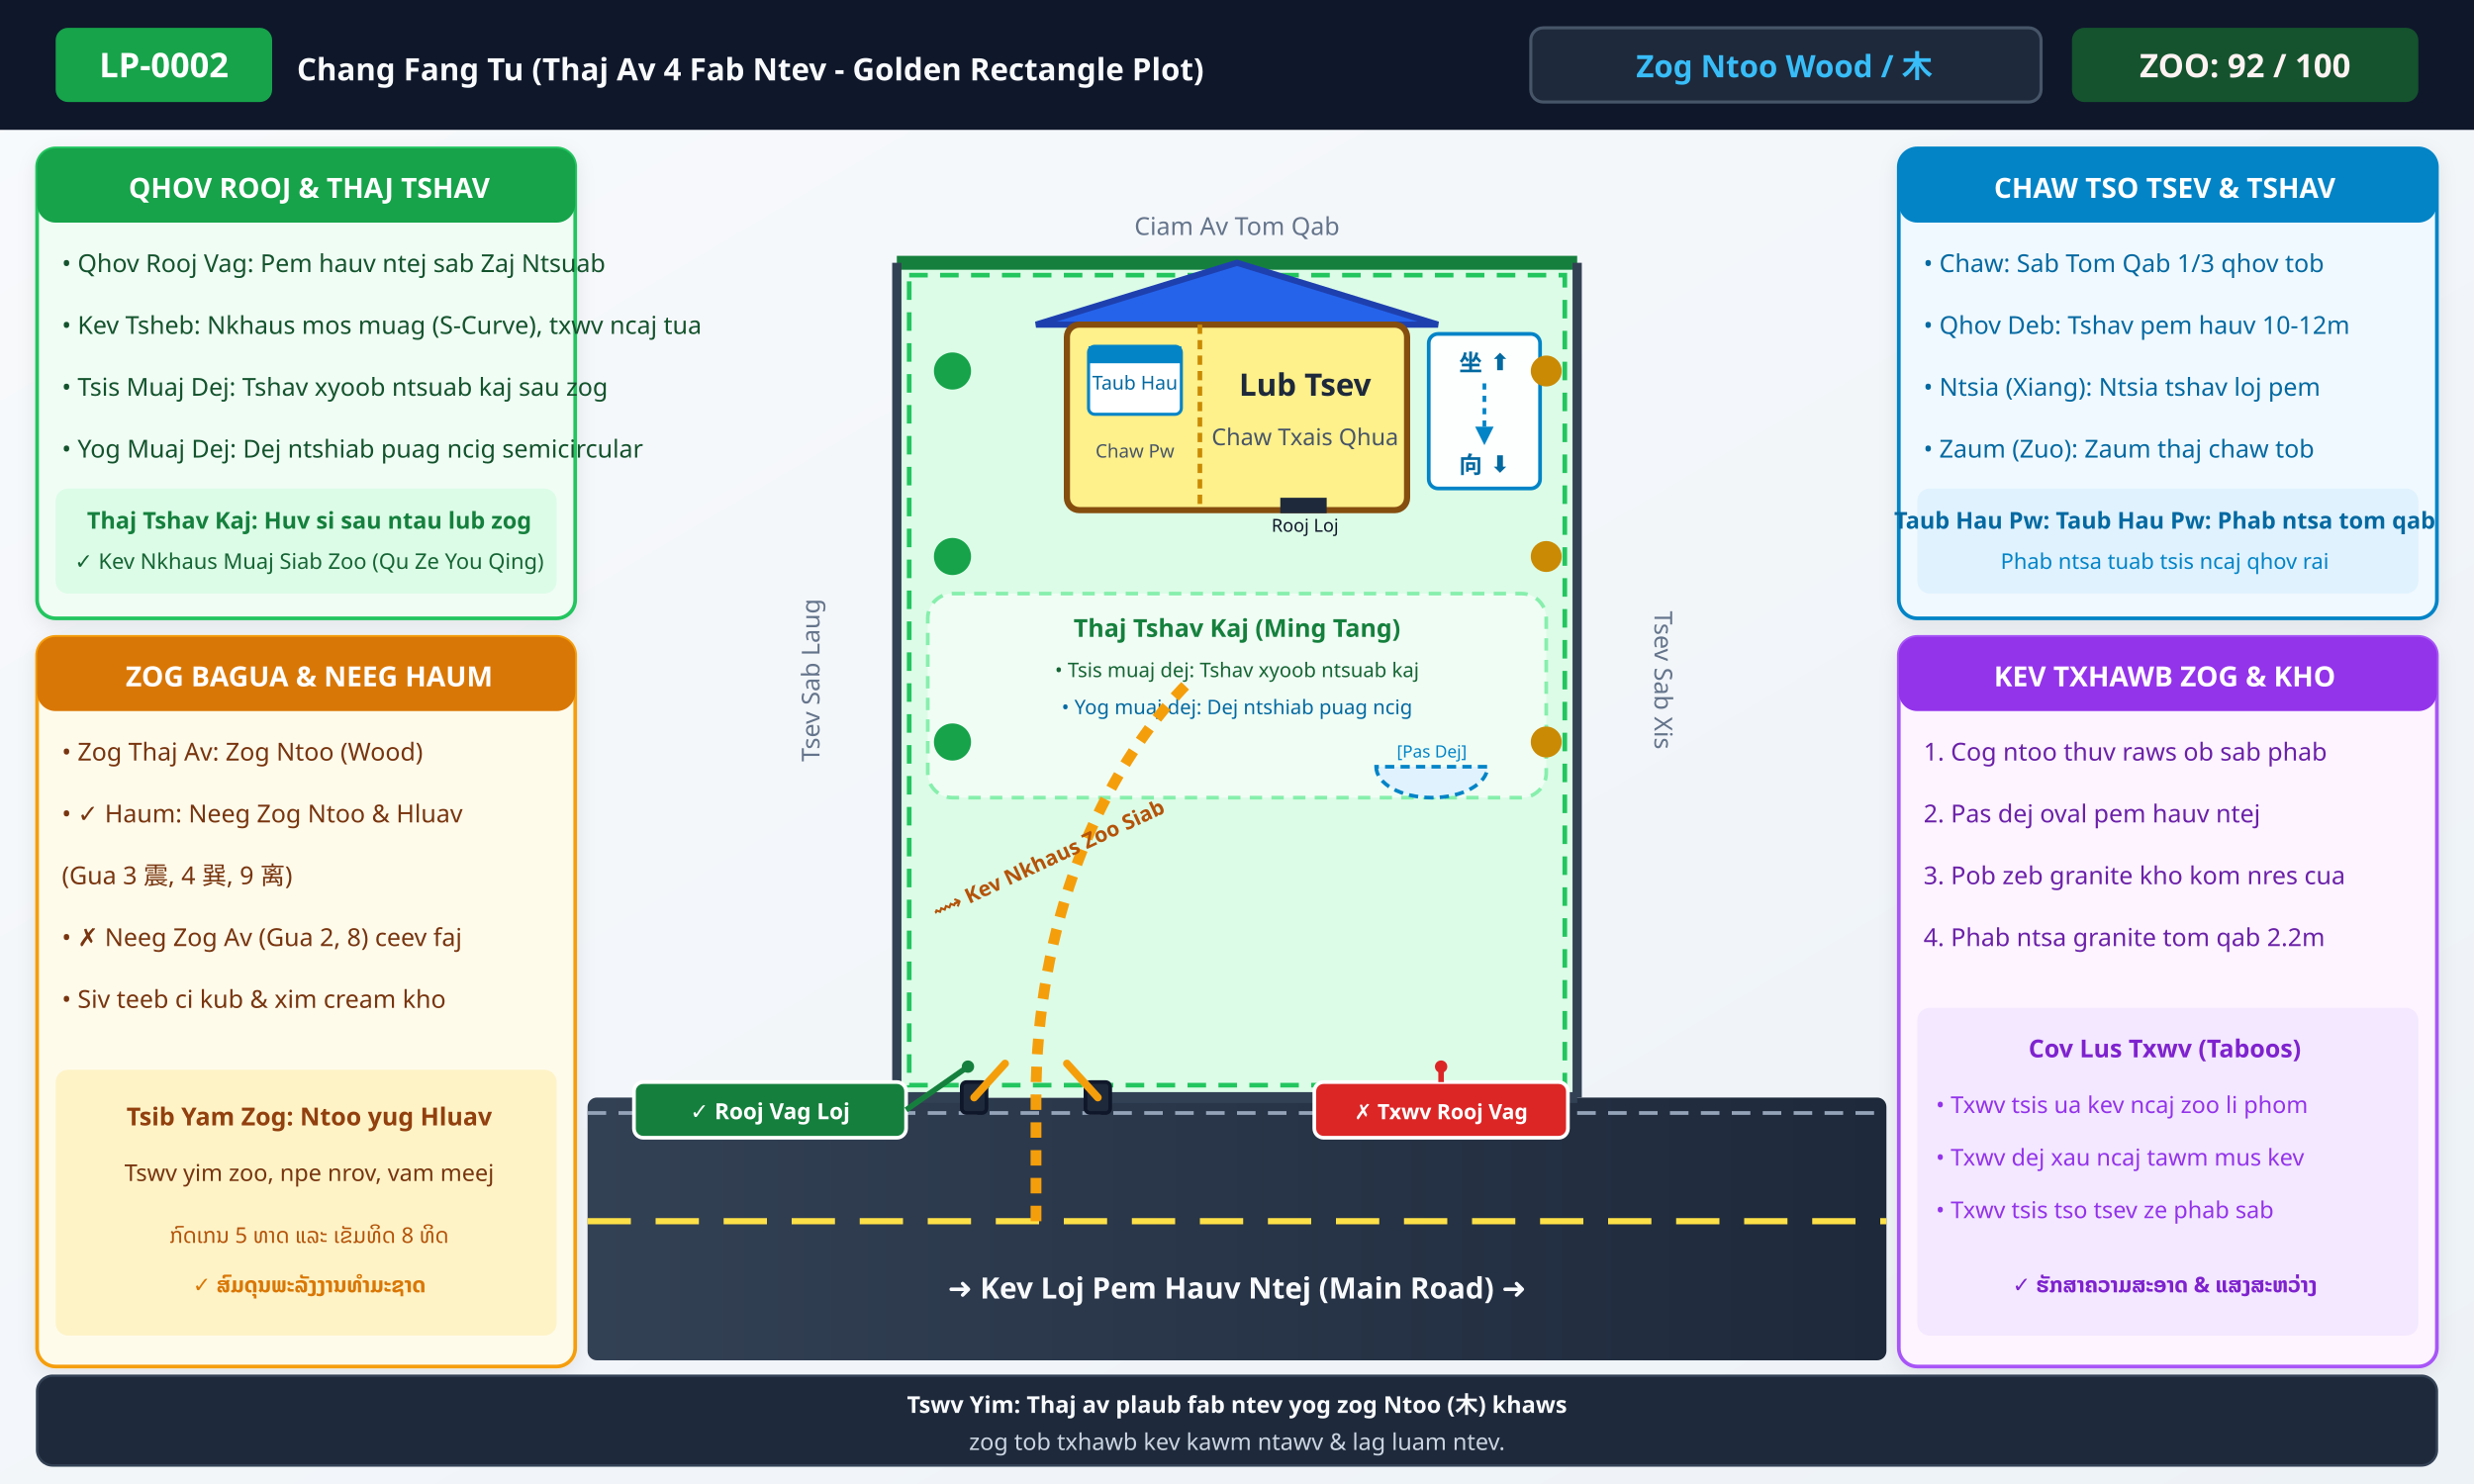
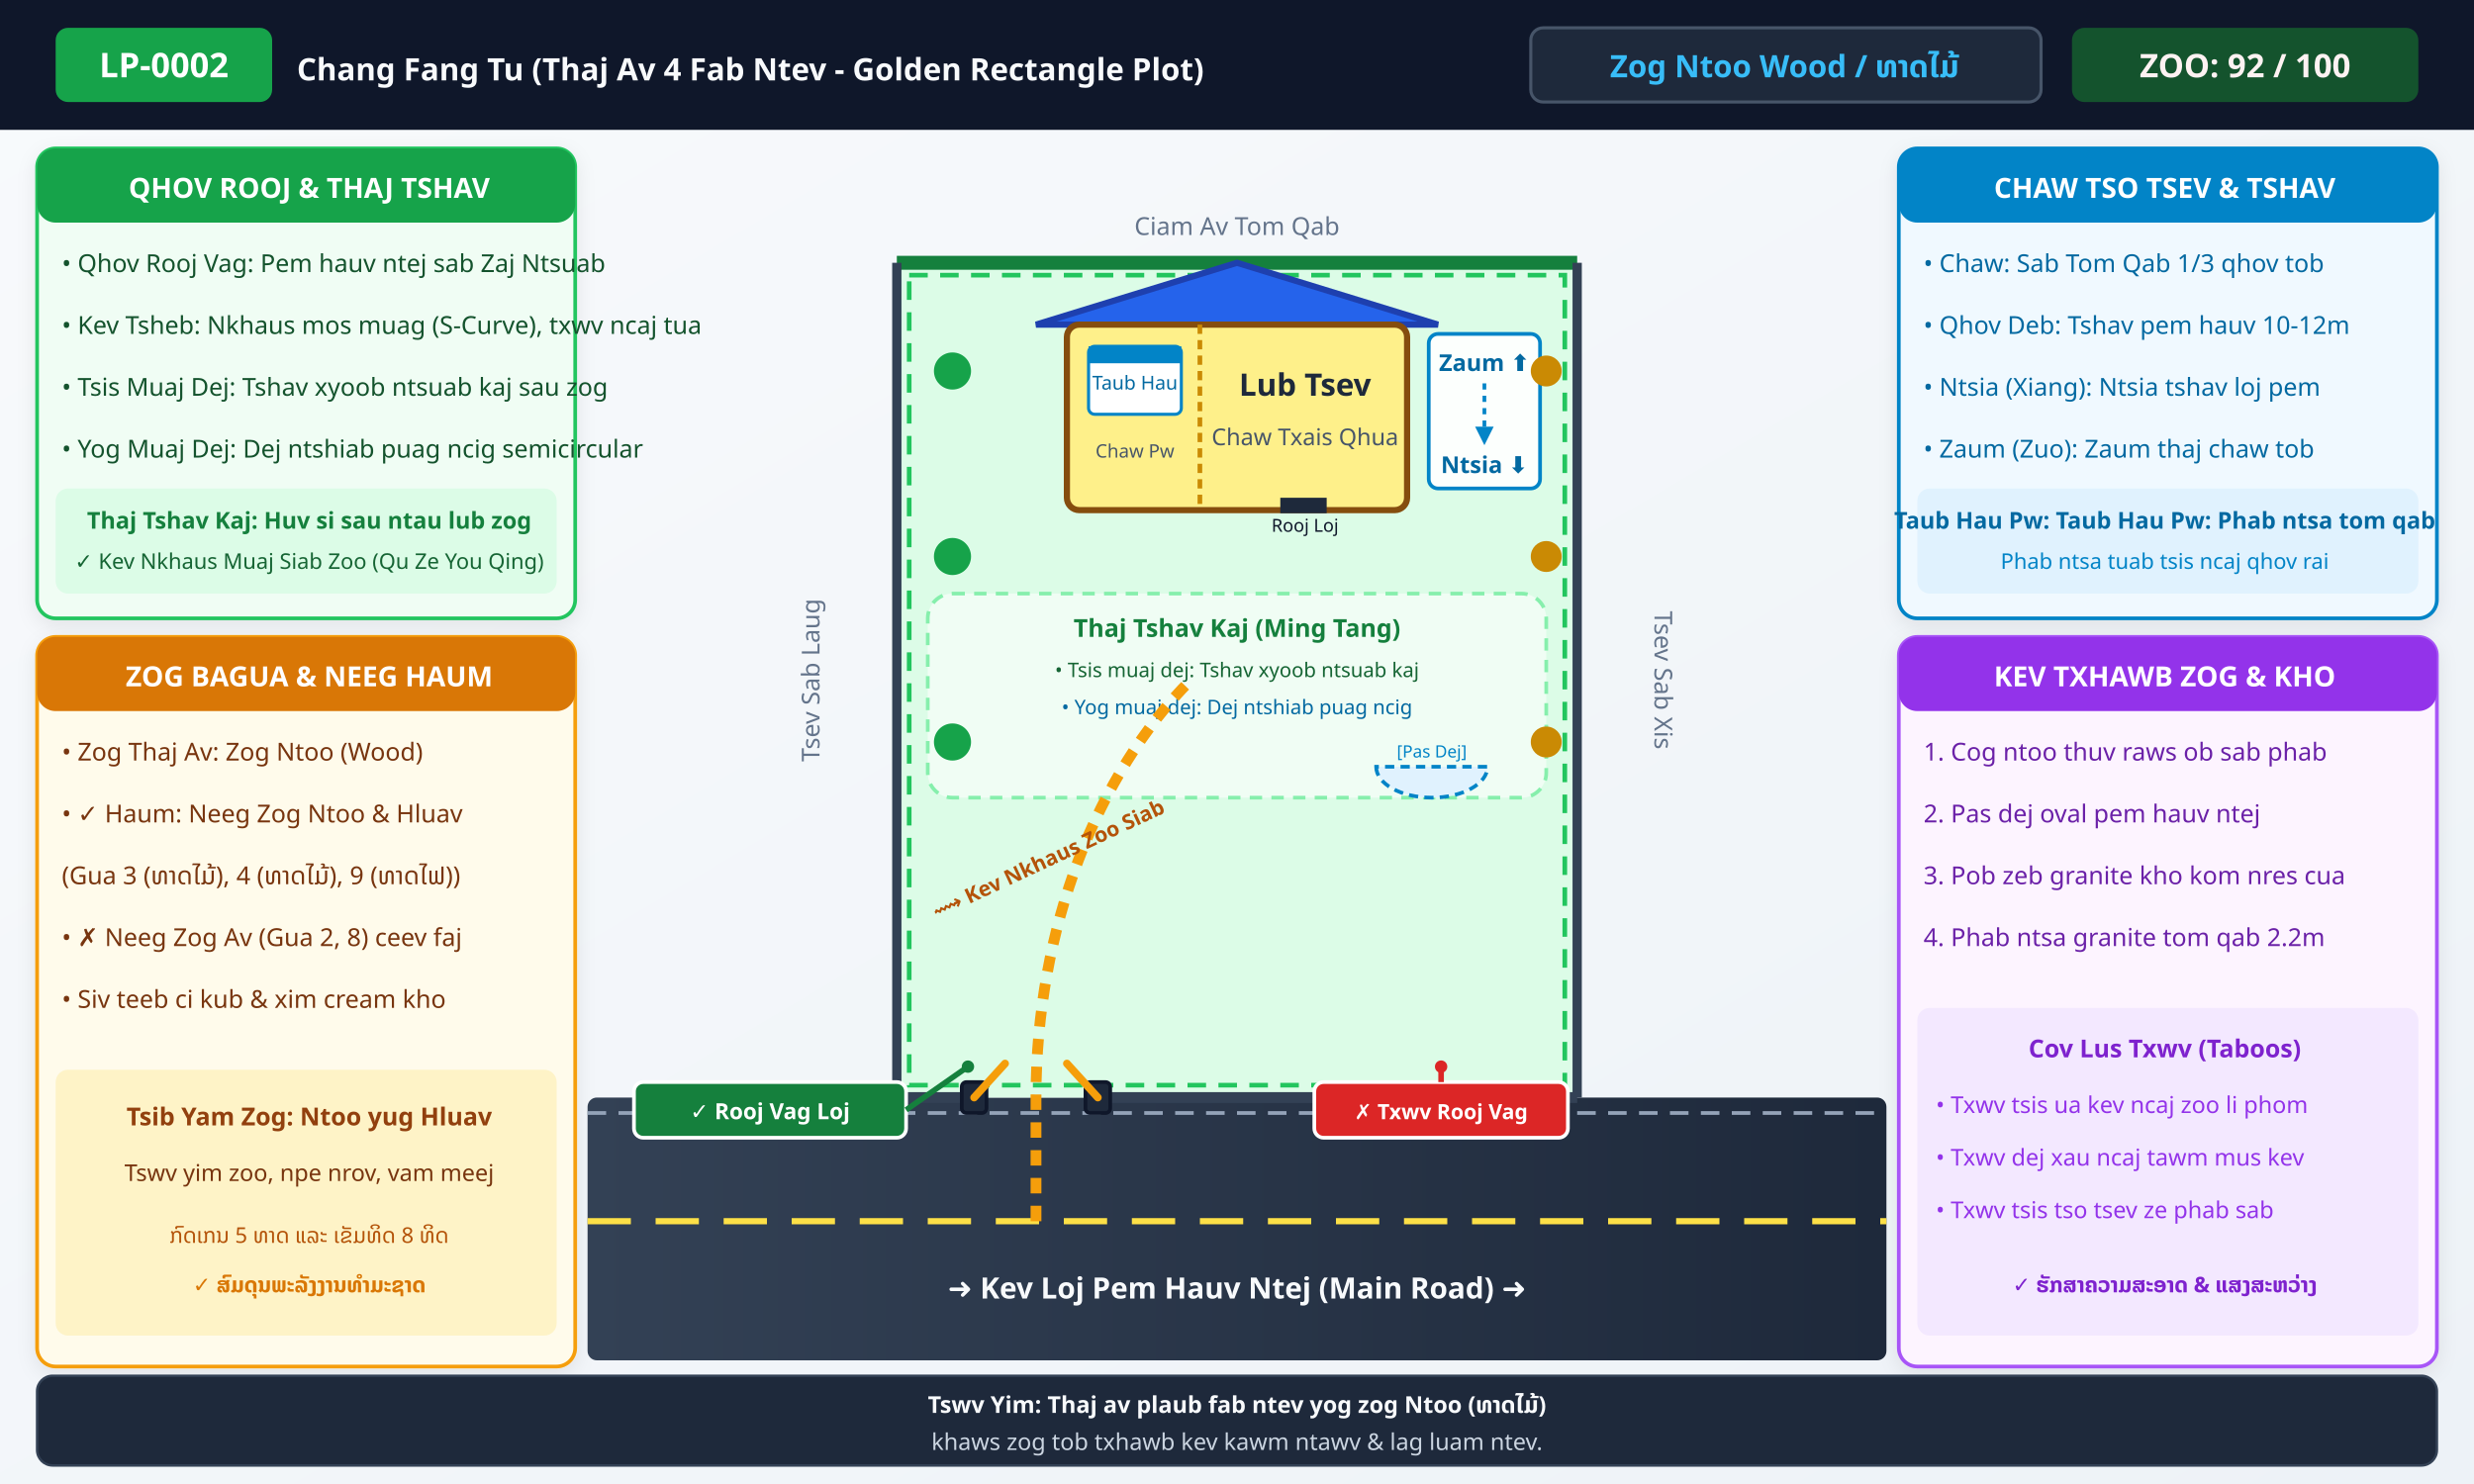
<svg xmlns="http://www.w3.org/2000/svg" viewBox="0 0 800 480" width="800" height="480">
  <defs>
    <linearGradient id="bgGrad" x1="0%" y1="0%" x2="100%" y2="100%">
      <stop offset="0%" stop-color="#F8FAFC" />
      <stop offset="100%" stop-color="#EDF2F7" />
    </linearGradient>
    <linearGradient id="roadGrad" x1="0%" y1="0%" x2="100%" y2="0%">
      <stop offset="0%" stop-color="#334155" />
      <stop offset="100%" stop-color="#1E293B" />
    </linearGradient>
    <filter id="shadow" x="-5%" y="-5%" width="110%" height="110%">
      <feDropShadow dx="0" dy="2" stdDeviation="3" flood-opacity="0.08" />
    </filter>
  </defs>
  <rect width="800" height="480" fill="url(#bgGrad)" />
  <rect x="0" y="0" width="800" height="42" fill="#0F172A" />
  <rect x="18" y="9" width="70" height="24" rx="4" fill="#16A34A" />
  <text x="53" y="25" font-family="'Segoe UI', sans-serif" font-weight="bold" font-size="11" fill="#FFFFFF" text-anchor="middle">LP-0002</text>
  <text x="96" y="26" font-family="'Noto Sans Lao', 'Segoe UI', sans-serif" font-weight="bold" font-size="10" fill="#F8FAFC">Chang Fang Tu (Thaj Av 4 Fab Ntev - Golden Rectangle Plot)</text>
  <rect x="495" y="9" width="165" height="24" rx="4" fill="#1E293B" stroke="#475569" stroke-width="1" />
-   <text x="577" y="25" font-family="'Noto Sans Lao', 'Segoe UI', sans-serif" font-weight="bold" font-size="10" fill="#38BDF8" text-anchor="middle">Zog Ntoo Wood / 木</text>
+   <text x="577" y="25" font-family="'Noto Sans Lao', 'Segoe UI', sans-serif" font-weight="bold" font-size="10" fill="#38BDF8" text-anchor="middle">Zog Ntoo Wood / ທາດໄມ້</text>
  <rect x="670" y="9" width="112" height="24" rx="4" fill="#14532D" />
  <text x="726" y="25" font-family="'Noto Sans Lao', 'Segoe UI', sans-serif" font-weight="bold" font-size="10.5" fill="#FEF2F2" text-anchor="middle">ZOO: 92 / 100</text>
  <rect x="12" y="48" width="174" height="152" rx="6" fill="#F0FDF4" stroke="#22C55E" stroke-width="1.2" filter="url(#shadow)" />
  <rect x="12" y="48" width="174" height="24" rx="6" fill="#16A34A" />
  <text x="100" y="64" font-family="'Noto Sans Lao', 'Segoe UI', sans-serif" font-weight="bold" font-size="9" fill="#FFFFFF" text-anchor="middle">QHOV ROOJ &amp; THAJ TSHAV</text>
  <text x="20" y="88" font-family="'Noto Sans Lao', 'Segoe UI', sans-serif" font-size="8" fill="#14532D">• Qhov Rooj Vag: Pem hauv ntej sab Zaj Ntsuab</text>
  <text x="20" y="108" font-family="'Noto Sans Lao', 'Segoe UI', sans-serif" font-size="8" fill="#14532D">• Kev Tsheb: Nkhaus mos muag (S-Curve), txwv ncaj tua</text>
  <text x="20" y="128" font-family="'Noto Sans Lao', 'Segoe UI', sans-serif" font-size="8" fill="#14532D">• Tsis Muaj Dej: Tshav xyoob ntsuab kaj sau zog</text>
  <text x="20" y="148" font-family="'Noto Sans Lao', 'Segoe UI', sans-serif" font-size="8" fill="#14532D">• Yog Muaj Dej: Dej ntshiab puag ncig semicircular</text>
  <rect x="18" y="158" width="162" height="34" rx="4" fill="#DCFCE7" />
  <text x="100" y="171" font-family="'Noto Sans Lao', 'Segoe UI', sans-serif" font-weight="bold" font-size="7.5" fill="#15803D" text-anchor="middle">Thaj Tshav Kaj: Huv si sau ntau lub zog</text>
  <text x="100" y="184" font-family="'Noto Sans Lao', 'Segoe UI', sans-serif" font-size="7" fill="#166534" text-anchor="middle">✓ Kev Nkhaus Muaj Siab Zoo (Qu Ze You Qing)</text>
  <rect x="12" y="206" width="174" height="236" rx="6" fill="#FFFBEB" stroke="#F59E0B" stroke-width="1.2" filter="url(#shadow)" />
  <rect x="12" y="206" width="174" height="24" rx="6" fill="#D97706" />
  <text x="100" y="222" font-family="'Noto Sans Lao', 'Segoe UI', sans-serif" font-weight="bold" font-size="9" fill="#FFFFFF" text-anchor="middle">ZOG BAGUA &amp; NEEG HAUM</text>
  <text x="20" y="246" font-family="'Noto Sans Lao', 'Segoe UI', sans-serif" font-size="8" fill="#78350F">• Zog Thaj Av: Zog Ntoo (Wood)</text>
  <text x="20" y="266" font-family="'Noto Sans Lao', 'Segoe UI', sans-serif" font-size="8" fill="#78350F">• ✓ Haum: Neeg Zog Ntoo &amp; Hluav</text>
-   <text x="20" y="286" font-family="'Noto Sans Lao', 'Segoe UI', sans-serif" font-size="8" fill="#78350F">(Gua 3 震, 4 巽, 9 离)</text>
+   <text x="20" y="286" font-family="'Noto Sans Lao', 'Segoe UI', sans-serif" font-size="8" fill="#78350F">(Gua 3 (ທາດໄມ້), 4 (ທາດໄມ້), 9 (ທາດໄຟ))</text>
  <text x="20" y="306" font-family="'Noto Sans Lao', 'Segoe UI', sans-serif" font-size="8" fill="#78350F">• ✗ Neeg Zog Av (Gua 2, 8) ceev faj</text>
  <text x="20" y="326" font-family="'Noto Sans Lao', 'Segoe UI', sans-serif" font-size="8" fill="#78350F">• Siv teeb ci kub &amp; xim cream kho</text>
  <rect x="18" y="346" width="162" height="86" rx="4" fill="#FEF3C7" />
  <text x="100" y="364" font-family="'Noto Sans Lao', 'Segoe UI', sans-serif" font-weight="bold" font-size="8" fill="#92400E" text-anchor="middle">Tsib Yam Zog: Ntoo yug Hluav</text>
  <text x="100" y="382" font-family="'Noto Sans Lao', 'Segoe UI', sans-serif" font-size="7.5" fill="#78350F" text-anchor="middle">Tswv yim zoo, npe nrov, vam meej</text>
  <text x="100" y="402" font-family="'Noto Sans Lao', 'Segoe UI', sans-serif" font-size="7" fill="#B45309" text-anchor="middle">ກົດເກນ 5 ທາດ ແລະ ເຂັມທິດ 8 ທິດ</text>
  <text x="100" y="418" font-family="'Noto Sans Lao', 'Segoe UI', sans-serif" font-weight="bold" font-size="7" fill="#D97706" text-anchor="middle">✓ ສົມດຸນພະລັງງານທຳມະຊາດ</text>
  <rect x="614" y="48" width="174" height="152" rx="6" fill="#F0F9FF" stroke="#0284C7" stroke-width="1.2" filter="url(#shadow)" />
  <rect x="614" y="48" width="174" height="24" rx="6" fill="#0284C7" />
  <text x="700" y="64" font-family="'Noto Sans Lao', 'Segoe UI', sans-serif" font-weight="bold" font-size="9" fill="#FFFFFF" text-anchor="middle">CHAW TSO TSEV &amp; TSHAV</text>
  <text x="622" y="88" font-family="'Noto Sans Lao', 'Segoe UI', sans-serif" font-size="8" fill="#0369A1">• Chaw: Sab Tom Qab 1/3 qhov tob</text>
  <text x="622" y="108" font-family="'Noto Sans Lao', 'Segoe UI', sans-serif" font-size="8" fill="#0369A1">• Qhov Deb: Tshav pem hauv 10-12m</text>
  <text x="622" y="128" font-family="'Noto Sans Lao', 'Segoe UI', sans-serif" font-size="8" fill="#0369A1">• Ntsia (Xiang): Ntsia tshav loj pem</text>
  <text x="622" y="148" font-family="'Noto Sans Lao', 'Segoe UI', sans-serif" font-size="8" fill="#0369A1">• Zaum (Zuo): Zaum thaj chaw tob</text>
  <rect x="620" y="158" width="162" height="34" rx="4" fill="#E0F2FE" />
  <text x="700" y="171" font-family="'Noto Sans Lao', 'Segoe UI', sans-serif" font-weight="bold" font-size="7.5" fill="#0369A1" text-anchor="middle">Taub Hau Pw: Taub Hau Pw: Phab ntsa tom qab</text>
  <text x="700" y="184" font-family="'Noto Sans Lao', 'Segoe UI', sans-serif" font-size="7" fill="#0284C7" text-anchor="middle">Phab ntsa tuab tsis ncaj qhov rai</text>
  <rect x="614" y="206" width="174" height="236" rx="6" fill="#FDF4FF" stroke="#A855F7" stroke-width="1.2" filter="url(#shadow)" />
  <rect x="614" y="206" width="174" height="24" rx="6" fill="#9333EA" />
  <text x="700" y="222" font-family="'Noto Sans Lao', 'Segoe UI', sans-serif" font-weight="bold" font-size="9" fill="#FFFFFF" text-anchor="middle">KEV TXHAWB ZOG &amp; KHO</text>
  <text x="622" y="246" font-family="'Noto Sans Lao', 'Segoe UI', sans-serif" font-size="8" fill="#6B21A8">1. Cog ntoo thuv raws ob sab phab</text>
  <text x="622" y="266" font-family="'Noto Sans Lao', 'Segoe UI', sans-serif" font-size="8" fill="#6B21A8">2. Pas dej oval pem hauv ntej</text>
  <text x="622" y="286" font-family="'Noto Sans Lao', 'Segoe UI', sans-serif" font-size="8" fill="#6B21A8">3. Pob zeb granite kho kom nres cua</text>
  <text x="622" y="306" font-family="'Noto Sans Lao', 'Segoe UI', sans-serif" font-size="8" fill="#6B21A8">4. Phab ntsa granite tom qab 2.2m</text>
  <rect x="620" y="326" width="162" height="106" rx="4" fill="#F3E8FF" />
  <text x="700" y="342" font-family="'Noto Sans Lao', 'Segoe UI', sans-serif" font-weight="bold" font-size="8" fill="#7E22CE" text-anchor="middle">Cov Lus Txwv (Taboos)</text>
  <text x="626" y="360" font-family="'Noto Sans Lao', 'Segoe UI', sans-serif" font-size="7.5" fill="#9333EA">• Txwv tsis ua kev ncaj zoo li phom</text>
  <text x="626" y="377" font-family="'Noto Sans Lao', 'Segoe UI', sans-serif" font-size="7.5" fill="#9333EA">• Txwv dej xau ncaj tawm mus kev</text>
  <text x="626" y="394" font-family="'Noto Sans Lao', 'Segoe UI', sans-serif" font-size="7.5" fill="#9333EA">• Txwv tsis tso tsev ze phab sab</text>
  <text x="700" y="418" font-family="'Noto Sans Lao', 'Segoe UI', sans-serif" font-weight="bold" font-size="7" fill="#7E22CE" text-anchor="middle">✓ ຮັກສາຄວາມສະອາດ &amp; ແສງສະຫວ່າງ</text>
  <rect x="190" y="355" width="420" height="85" fill="url(#roadGrad)" rx="3" />
  <line x1="190" y1="395" x2="610" y2="395" stroke="#FDE047" stroke-width="2" stroke-dasharray="14,8" />
  <line x1="190" y1="360" x2="610" y2="360" stroke="#94A3B8" stroke-width="1.2" stroke-dasharray="6,4" />
  <text x="400" y="420" font-family="'Noto Sans Lao', 'Segoe UI', sans-serif" font-weight="bold" font-size="9.5" fill="#F8FAFC" text-anchor="middle">➜ Kev Loj Pem Hauv Ntej (Main Road) ➜</text>
  <g>
    <text x="400" y="76" font-family="'Noto Sans Lao', 'Segoe UI', sans-serif" font-size="8" fill="#64748B" text-anchor="middle">Ciam Av Tom Qab</text>
    <text x="265" y="220" font-family="'Noto Sans Lao', 'Segoe UI', sans-serif" font-size="8" fill="#64748B" text-anchor="middle" transform="rotate(-90 265 220)">Tsev Sab Laug</text>
    <text x="535" y="220" font-family="'Noto Sans Lao', 'Segoe UI', sans-serif" font-size="8" fill="#64748B" text-anchor="middle" transform="rotate(90 535 220)">Tsev Sab Xis</text>
    <rect x="290" y="85" width="220" height="270" fill="#DCFCE7" rx="4" />
    <rect x="294" y="89" width="212" height="262" fill="none" stroke="#22C55E" stroke-width="1.5" stroke-dasharray="6,4" />
    <line x1="290" y1="85" x2="510" y2="85" stroke="#15803D" stroke-width="4.5" />
    <line x1="290" y1="85" x2="290" y2="355" stroke="#334155" stroke-width="3" />
    <line x1="510" y1="85" x2="510" y2="355" stroke="#334155" stroke-width="3" />
    <polygon points="335,105 400,85 465,105" fill="#2563EB" stroke="#1E40AF" stroke-width="2" />
    <rect x="345" y="105" width="110" height="60" fill="#FEF08A" stroke="#854D0E" stroke-width="2" rx="4" />
    <line x1="388" y1="105" x2="388" y2="165" stroke="#CA8A04" stroke-width="1.5" stroke-dasharray="3,2" />
    <rect x="352" y="112" width="30" height="22" rx="2" fill="#FFFFFF" stroke="#0284C7" stroke-width="1" />
    <rect x="352" y="112" width="30" height="5.5" fill="#0284C7" />
    <text x="367" y="126" font-family="'Noto Sans Lao', 'Segoe UI', sans-serif" font-size="6.2" fill="#0369A1" text-anchor="middle">Taub Hau</text>
    <text x="367" y="148" font-family="'Noto Sans Lao', 'Segoe UI', sans-serif" font-size="6" fill="#475569" text-anchor="middle">Chaw Pw</text>
    <text x="422" y="128" font-family="'Noto Sans Lao', 'Segoe UI', sans-serif" font-weight="bold" font-size="10" fill="#1E293B" text-anchor="middle">Lub Tsev</text>
    <text x="422" y="144" font-family="'Noto Sans Lao', 'Segoe UI', sans-serif" font-size="7.5" fill="#475569" text-anchor="middle">Chaw Txais Qhua</text>
    <rect x="414" y="161" width="15" height="5" fill="#1E293B" />
    <text x="422" y="172" font-family="'Noto Sans Lao', 'Segoe UI', sans-serif" font-size="5.8" fill="#0F172A" text-anchor="middle">Rooj Loj</text>
    <g transform="translate(462, 108)">
      <rect x="0" y="0" width="36" height="50" rx="3" fill="#FFFFFF" fill-opacity="0.92" stroke="#0284C7" stroke-width="1.2" />
-       <text x="18" y="12" font-family="'Segoe UI', sans-serif" font-weight="bold" font-size="7.5" fill="#0369A1" text-anchor="middle">坐 ⬆</text>
+       <text x="18" y="12" font-family="'Segoe UI', sans-serif" font-weight="bold" font-size="7.5" fill="#0369A1" text-anchor="middle">Zaum ⬆</text>
      <line x1="18" y1="16" x2="18" y2="34" stroke="#0284C7" stroke-width="1.2" stroke-dasharray="2,2" />
      <polygon points="18,36 15,30 21,30" fill="#0284C7" />
-       <text x="18" y="45" font-family="'Segoe UI', sans-serif" font-weight="bold" font-size="7.5" fill="#0369A1" text-anchor="middle">向 ⬇</text>
+       <text x="18" y="45" font-family="'Segoe UI', sans-serif" font-weight="bold" font-size="7.5" fill="#0369A1" text-anchor="middle">Ntsia ⬇</text>
    </g>
    <rect x="300" y="192" width="200" height="66" rx="8" fill="#F0FDF4" stroke="#86EFAC" stroke-width="1.2" stroke-dasharray="4,3" />
    <text x="400" y="206" font-family="'Noto Sans Lao', 'Segoe UI', sans-serif" font-weight="bold" font-size="8" fill="#15803D" text-anchor="middle">Thaj Tshav Kaj (Ming Tang)</text>
    <text x="400" y="219" font-family="'Noto Sans Lao', 'Segoe UI', sans-serif" font-size="6.5" fill="#166534" text-anchor="middle">• Tsis muaj dej: Tshav xyoob ntsuab kaj</text>
    <text x="400" y="231" font-family="'Noto Sans Lao', 'Segoe UI', sans-serif" font-size="6.5" fill="#0369A1" text-anchor="middle">• Yog muaj dej: Dej ntshiab puag ncig</text>
    <path d="M 445 248 A 18 10 0 0 0 481 248 Z" fill="#E0F2FE" stroke="#0284C7" stroke-width="1.2" stroke-dasharray="3,2" />
    <text x="463" y="245" font-family="'Noto Sans Lao', 'Segoe UI', sans-serif" font-size="5.5" fill="#0284C7" text-anchor="middle">[Pas Dej]</text>
    <circle cx="308" cy="120" r="6" fill="#16A34A" />
    <circle cx="308" cy="180" r="6" fill="#16A34A" />
    <circle cx="308" cy="240" r="6" fill="#16A34A" />
    <circle cx="500" cy="120" r="5" fill="#CA8A04" />
    <circle cx="500" cy="180" r="5" fill="#CA8A04" />
    <circle cx="500" cy="240" r="5" fill="#CA8A04" />
    <line x1="290" y1="355" x2="315" y2="355" stroke="#334155" stroke-width="3.5" />
    <line x1="355" y1="355" x2="510" y2="355" stroke="#334155" stroke-width="3.5" />
    <rect x="311" y="350" width="8" height="10" rx="1.5" fill="#1E293B" stroke="#0F172A" stroke-width="1.2" />
    <rect x="351" y="350" width="8" height="10" rx="1.5" fill="#1E293B" stroke="#0F172A" stroke-width="1.2" />
    <line x1="315" y1="355" x2="325" y2="344" stroke="#F59E0B" stroke-width="2.5" stroke-linecap="round" />
    <line x1="355" y1="355" x2="345" y2="344" stroke="#F59E0B" stroke-width="2.5" stroke-linecap="round" />
    <path d="M 335 395 L 335 355 C 335 300 355 250 385 220" fill="none" stroke="#F59E0B" stroke-width="3.5" stroke-dasharray="5,4" />
    <text x="340" y="280" font-family="'Noto Sans Lao', 'Segoe UI', sans-serif" font-weight="bold" font-size="6.8" fill="#B45309" text-anchor="middle" transform="rotate(-25 340 280)">⟿ Kev Nkhaus Zoo Siab</text>
    <g transform="translate(205, 350)">
      <rect x="0" y="0" width="88" height="18" rx="3" fill="#15803D" stroke="#FFFFFF" stroke-width="1.2" />
      <text x="44" y="12" font-family="'Noto Sans Lao', 'Segoe UI', sans-serif" font-weight="bold" font-size="7.2" fill="#FFFFFF" text-anchor="middle">✓ Rooj Vag Loj</text>
      <line x1="88" y1="9" x2="108" y2="-5" stroke="#15803D" stroke-width="1.8" />
      <circle cx="108" cy="-5" r="2" fill="#15803D" />
    </g>
    <g transform="translate(425, 350)">
      <rect x="0" y="0" width="82" height="18" rx="3" fill="#DC2626" stroke="#FFFFFF" stroke-width="1.2" />
      <text x="41" y="12" font-family="'Noto Sans Lao', 'Segoe UI', sans-serif" font-weight="bold" font-size="6.8" fill="#FFFFFF" text-anchor="middle">✗ Txwv Rooj Vag</text>
      <line x1="41" y1="0" x2="41" y2="-5" stroke="#DC2626" stroke-width="1.8" />
      <circle cx="41" cy="-5" r="2" fill="#DC2626" />
    </g>
  </g>
  <rect x="12" y="445" width="776" height="29" rx="5" fill="#1E293B" stroke="#334155" stroke-width="0.8" />
-   <text x="400" y="457" font-family="'Noto Sans Lao', 'Segoe UI', sans-serif" font-weight="bold" font-size="7.5" fill="#F8FAFC" text-anchor="middle">Tswv Yim: Thaj av plaub fab ntev yog zog Ntoo (木) khaws</text>
-   <text x="400" y="469" font-family="'Noto Sans Lao', 'Segoe UI', sans-serif" font-size="7.5" fill="#CBD5E1" text-anchor="middle">zog tob txhawb kev kawm ntawv &amp; lag luam ntev.</text>
+   <text x="400" y="457" font-family="'Noto Sans Lao', 'Segoe UI', sans-serif" font-weight="bold" font-size="7.5" fill="#F8FAFC" text-anchor="middle">Tswv Yim: Thaj av plaub fab ntev yog zog Ntoo (ທາດໄມ້)</text>
+   <text x="400" y="469" font-family="'Noto Sans Lao', 'Segoe UI', sans-serif" font-size="7.5" fill="#CBD5E1" text-anchor="middle">khaws zog tob txhawb kev kawm ntawv &amp; lag luam ntev.</text>
</svg>
